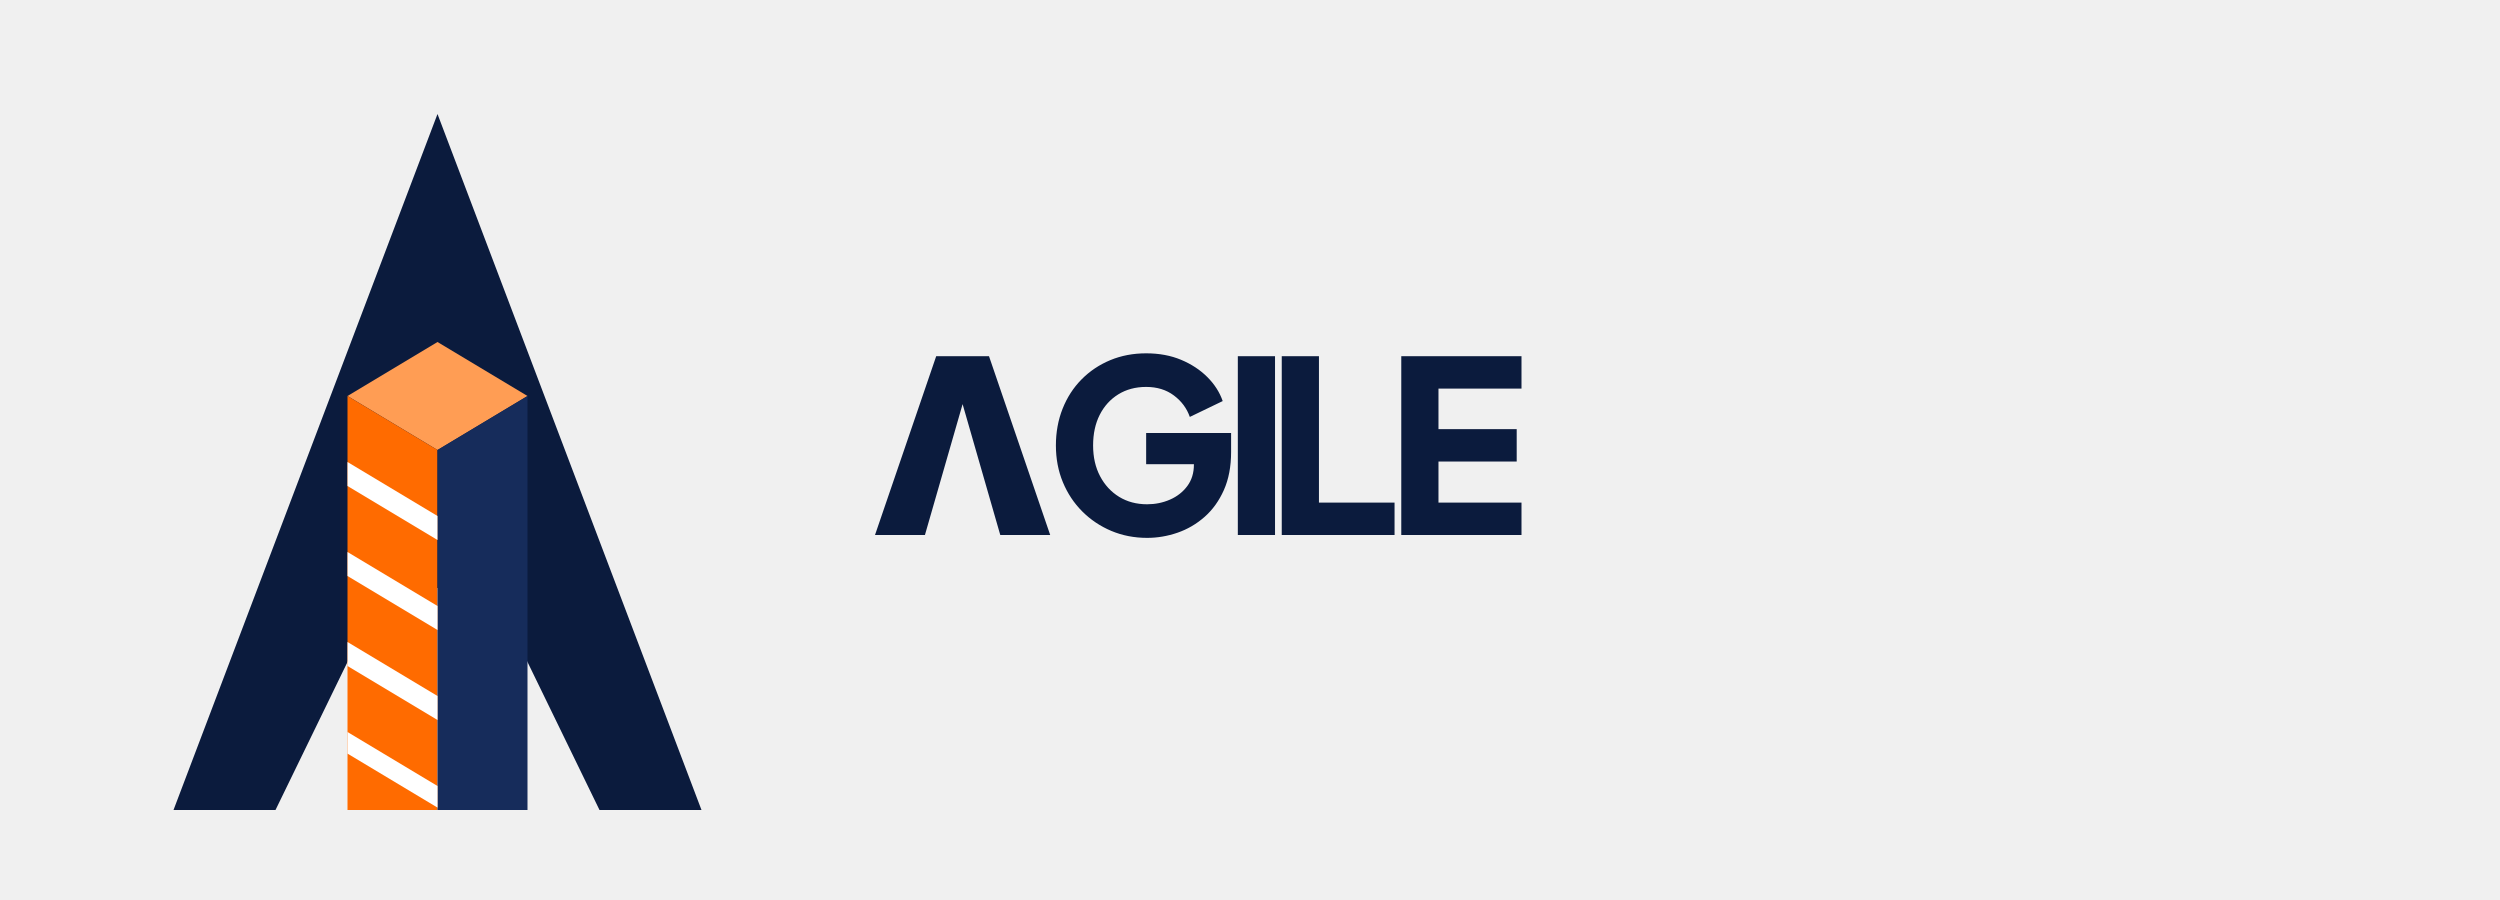
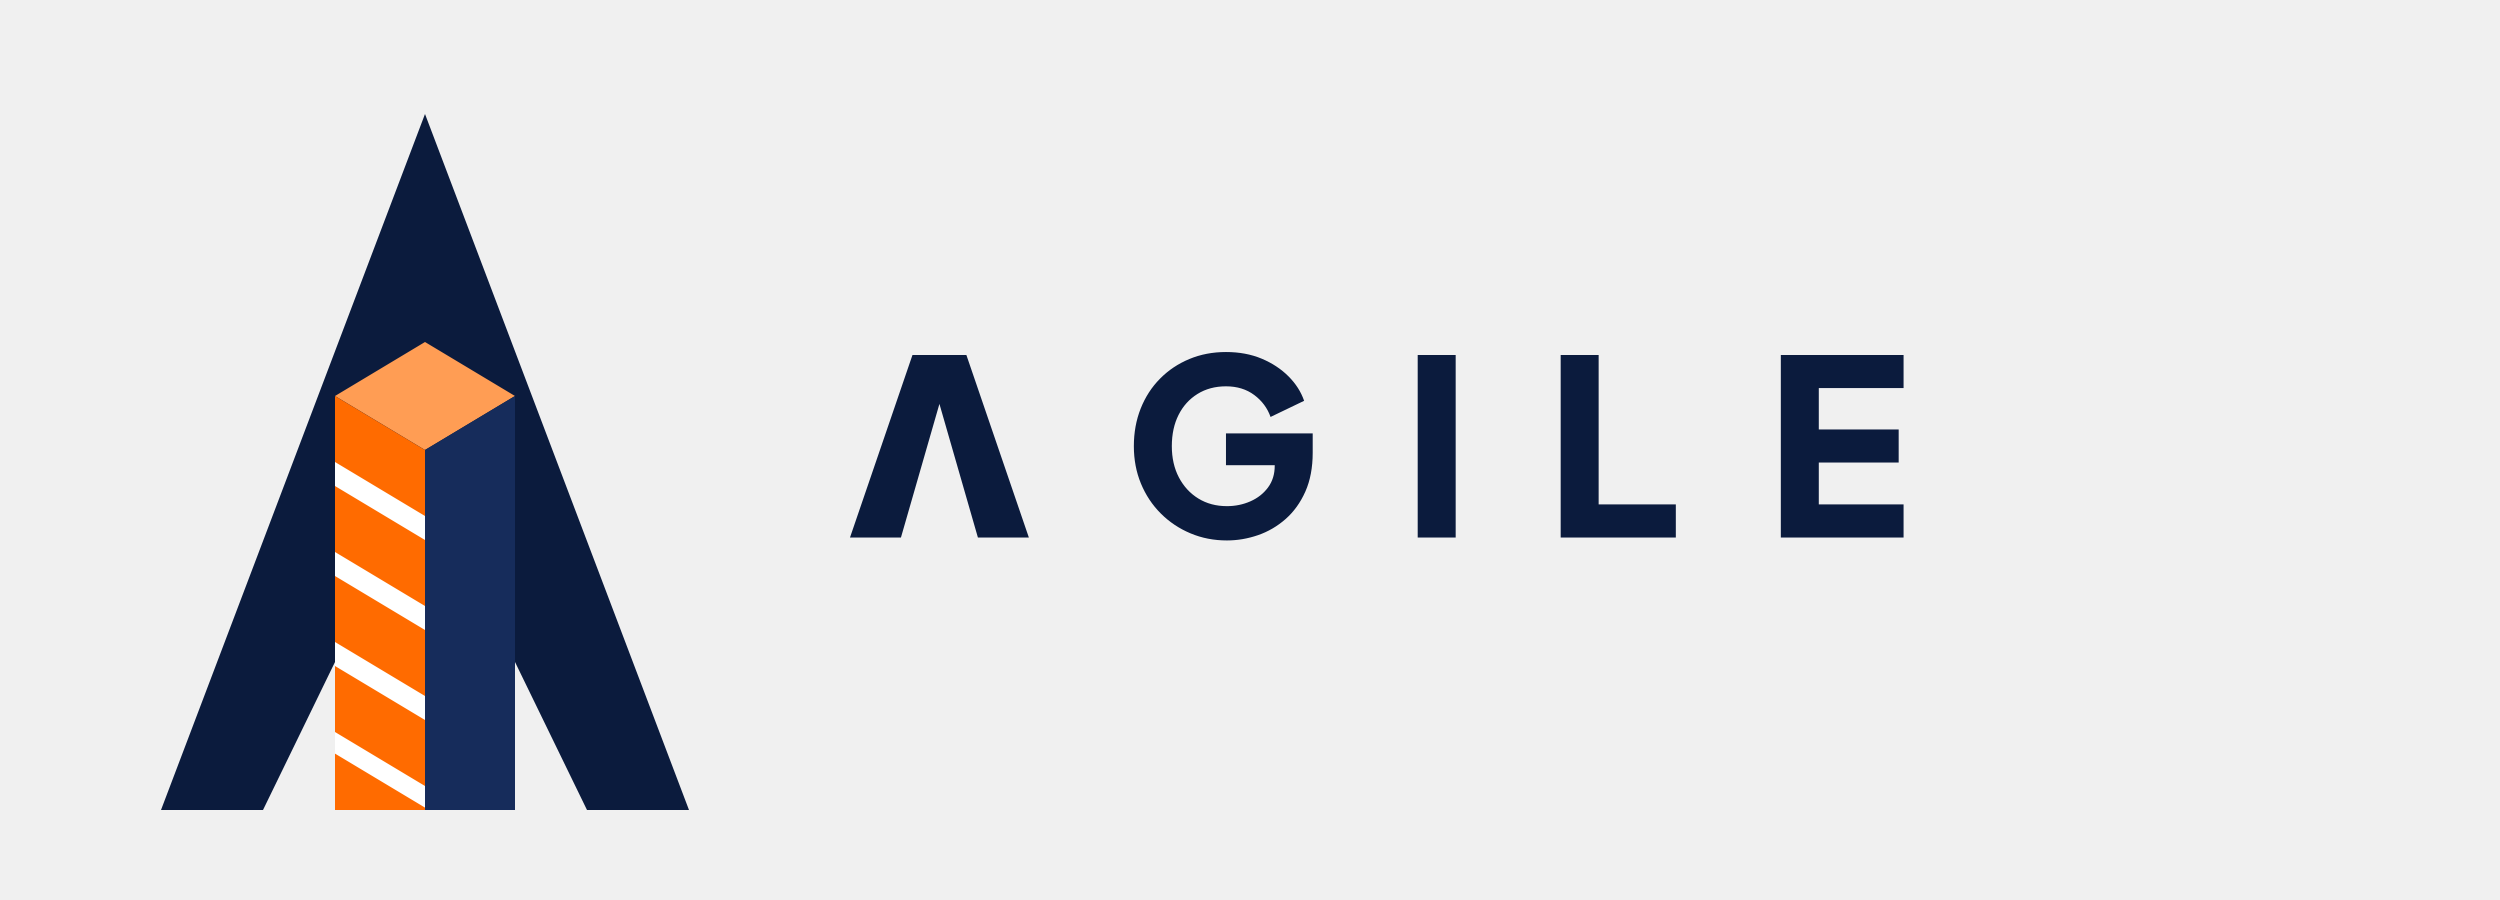
<svg xmlns="http://www.w3.org/2000/svg" viewBox="0 0 1000 360" width="1000" height="360">
-   <g id="agile-symbol" transform="translate(175, 180) scale(0.48) translate(-400, -380)">
+   <g id="agile-symbol" transform="translate(170, 180) scale(0.48) translate(-400, -380)">
    <polygon points="400,100 620,680 535,680 445,495 355,495 265,680 180,680" fill="#0B1B3D" />
    <polygon points="400,290 475,335 400,380 325,335" fill="#FF9D54" />
    <polygon points="325,335 400,380 400,680 325,680" fill="#FF6B00" />
    <polygon points="400,380 475,335 475,680 400,680" fill="#162C5B" />
    <polygon points="325,390 400,435 400,455 325,410" fill="#FFFFFF" />
    <polygon points="325,465 400,510 400,530 325,485" fill="#FFFFFF" />
    <polygon points="325,540 400,585 400,605 325,560" fill="#FFFFFF" />
    <polygon points="325,615 400,660 400,678 325,633" fill="#FFFFFF" />
  </g>
-   <path id="agile-wordmark" d="M 350.00 214.00 L 374.48 142.48 L 395.60 142.48 L 420.08 214.00 L 400.11 214.00 L 385.04 161.65 L 369.97 214.00 Z M458.84 215.15Q451.16 215.15 444.54 212.37Q437.92 209.58 432.92 204.59Q427.93 199.60 425.15 192.88Q422.36 186.16 422.36 178.19Q422.36 170.22 425.05 163.46Q427.74 156.69 432.64 151.74Q437.53 146.80 444.11 144.06Q450.68 141.33 458.46 141.33Q466.24 141.33 472.43 143.92Q478.62 146.51 482.94 150.83Q487.26 155.15 489.08 160.43L475.93 166.77Q474.11 161.58 469.55 158.18Q464.99 154.77 458.46 154.77Q452.12 154.77 447.32 157.74Q442.52 160.72 439.88 165.95Q437.24 171.18 437.24 178.19Q437.24 185.20 440.03 190.48Q442.81 195.76 447.66 198.74Q452.51 201.71 458.84 201.71Q463.74 201.71 468.01 199.84Q472.28 197.97 474.92 194.42Q477.56 190.86 477.56 185.87L477.56 185.68L458.46 185.68L458.46 173.20L492.44 173.20L492.44 180.78Q492.44 189.52 489.56 196Q486.68 202.48 481.84 206.75Q476.99 211.02 470.99 213.09Q464.99 215.15 458.84 215.15 M510.01 214L495.13 214L495.13 142.48L510.01 142.48 M557.82 214L512.70 214L512.70 142.48L527.58 142.48L527.58 201.04L557.82 201.04 M608.60 214L560.51 214L560.51 142.48L608.60 142.48L608.60 155.44L575.39 155.44L575.39 171.66L606.68 171.66L606.68 184.62L575.39 184.62L575.39 201.04L608.60 201.04" fill="#0B1B3D" />
+   <path id="agile-wordmark" d="M 340.00 215.00 L 364.99 141.99 L 386.55 141.99 L 411.54 215.00 L 391.16 215.00 L 375.77 161.56 L 360.38 215.00 Z M490.78 216.18Q482.94 216.18 476.18 213.33Q469.42 210.49 464.32 205.40Q459.22 200.30 456.38 193.44Q453.54 186.58 453.54 178.45Q453.54 170.31 456.28 163.40Q459.03 156.49 464.03 151.45Q469.02 146.40 475.74 143.61Q482.45 140.81 490.39 140.81Q498.33 140.81 504.65 143.46Q510.97 146.11 515.38 150.52Q519.79 154.93 521.65 160.32L508.22 166.78Q506.36 161.49 501.71 158.01Q497.05 154.53 490.39 154.53Q483.92 154.53 479.02 157.57Q474.12 160.61 471.43 165.95Q468.73 171.29 468.73 178.45Q468.73 185.60 471.57 190.99Q474.41 196.38 479.36 199.42Q484.31 202.46 490.78 202.46Q495.78 202.46 500.14 200.54Q504.50 198.63 507.19 195.01Q509.89 191.38 509.89 186.29L509.89 186.09L490.39 186.09L490.39 173.35L525.08 173.35L525.08 181.09Q525.08 190.01 522.14 196.63Q519.20 203.24 514.25 207.60Q509.30 211.96 503.18 214.07Q497.05 216.18 490.78 216.18 M582.27 215L567.08 215L567.08 141.99L582.27 141.99 M670.33 215L624.27 215L624.27 141.99L639.46 141.99L639.46 201.77L670.33 201.77 M761.43 215L712.33 215L712.33 141.99L761.43 141.99L761.43 155.22L727.52 155.22L727.52 171.78L759.47 171.78L759.47 185.01L727.52 185.01L727.52 201.77L761.43 201.77" fill="#0B1B3D" />
</svg>
